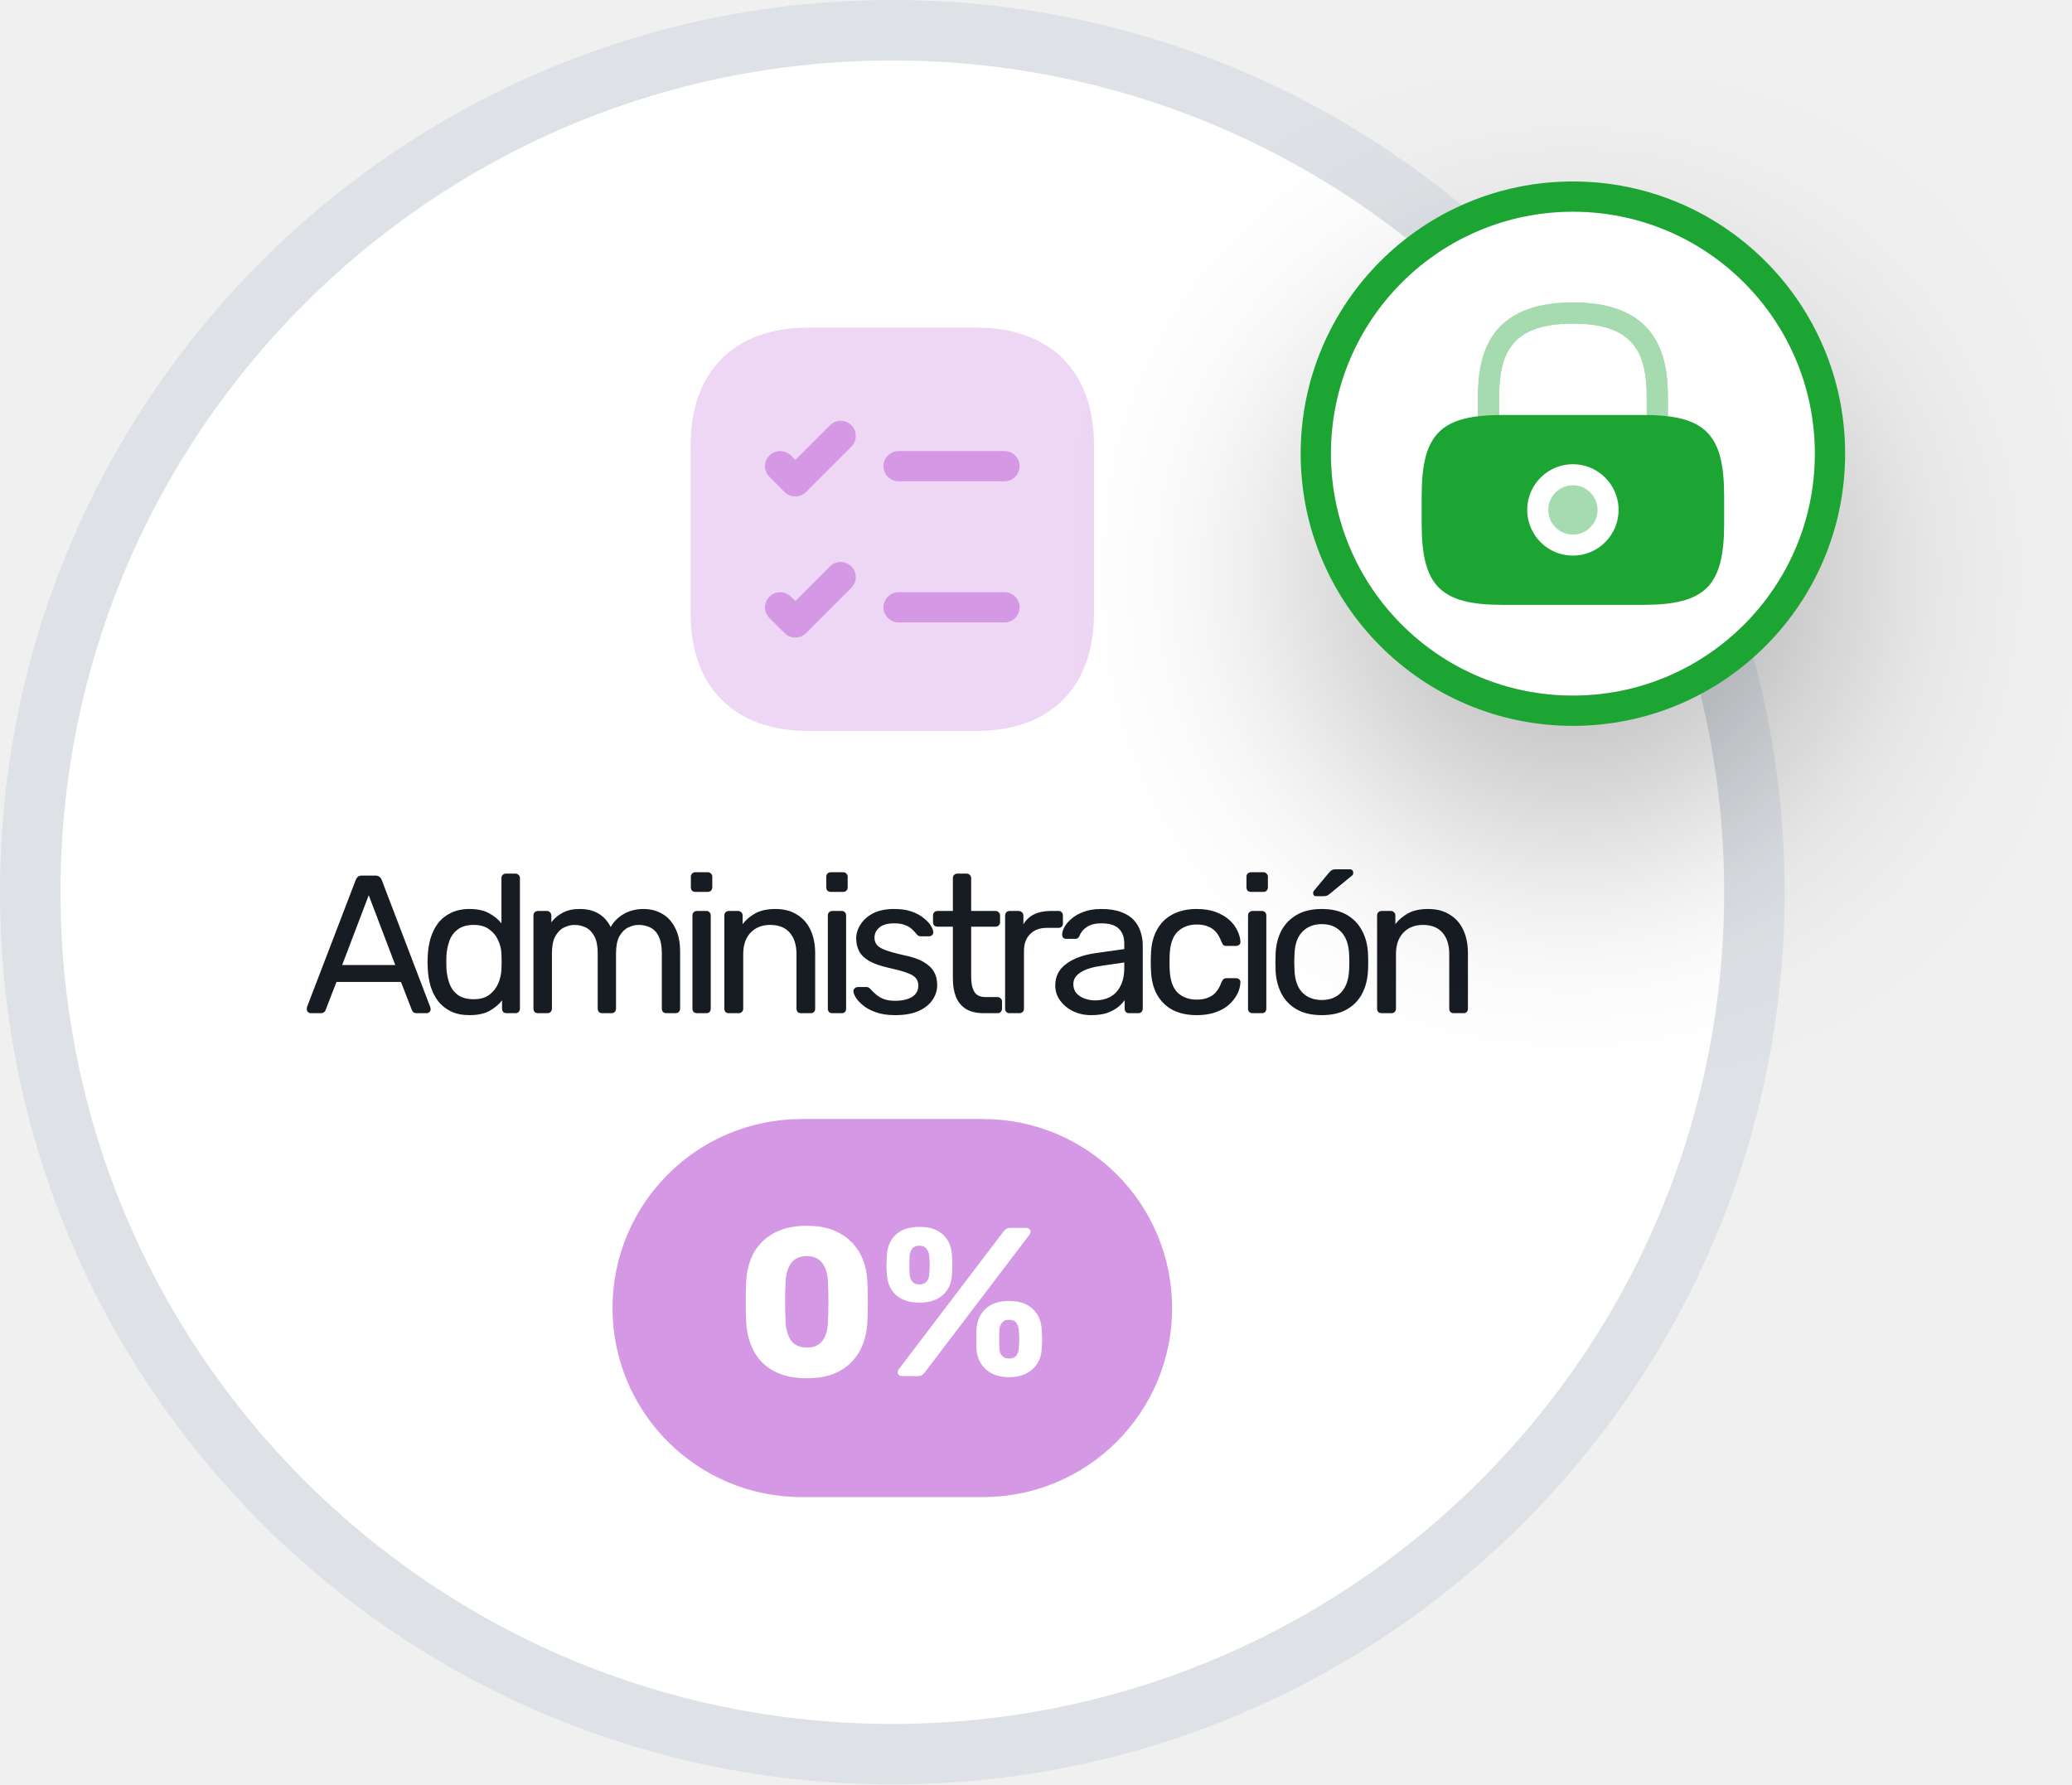
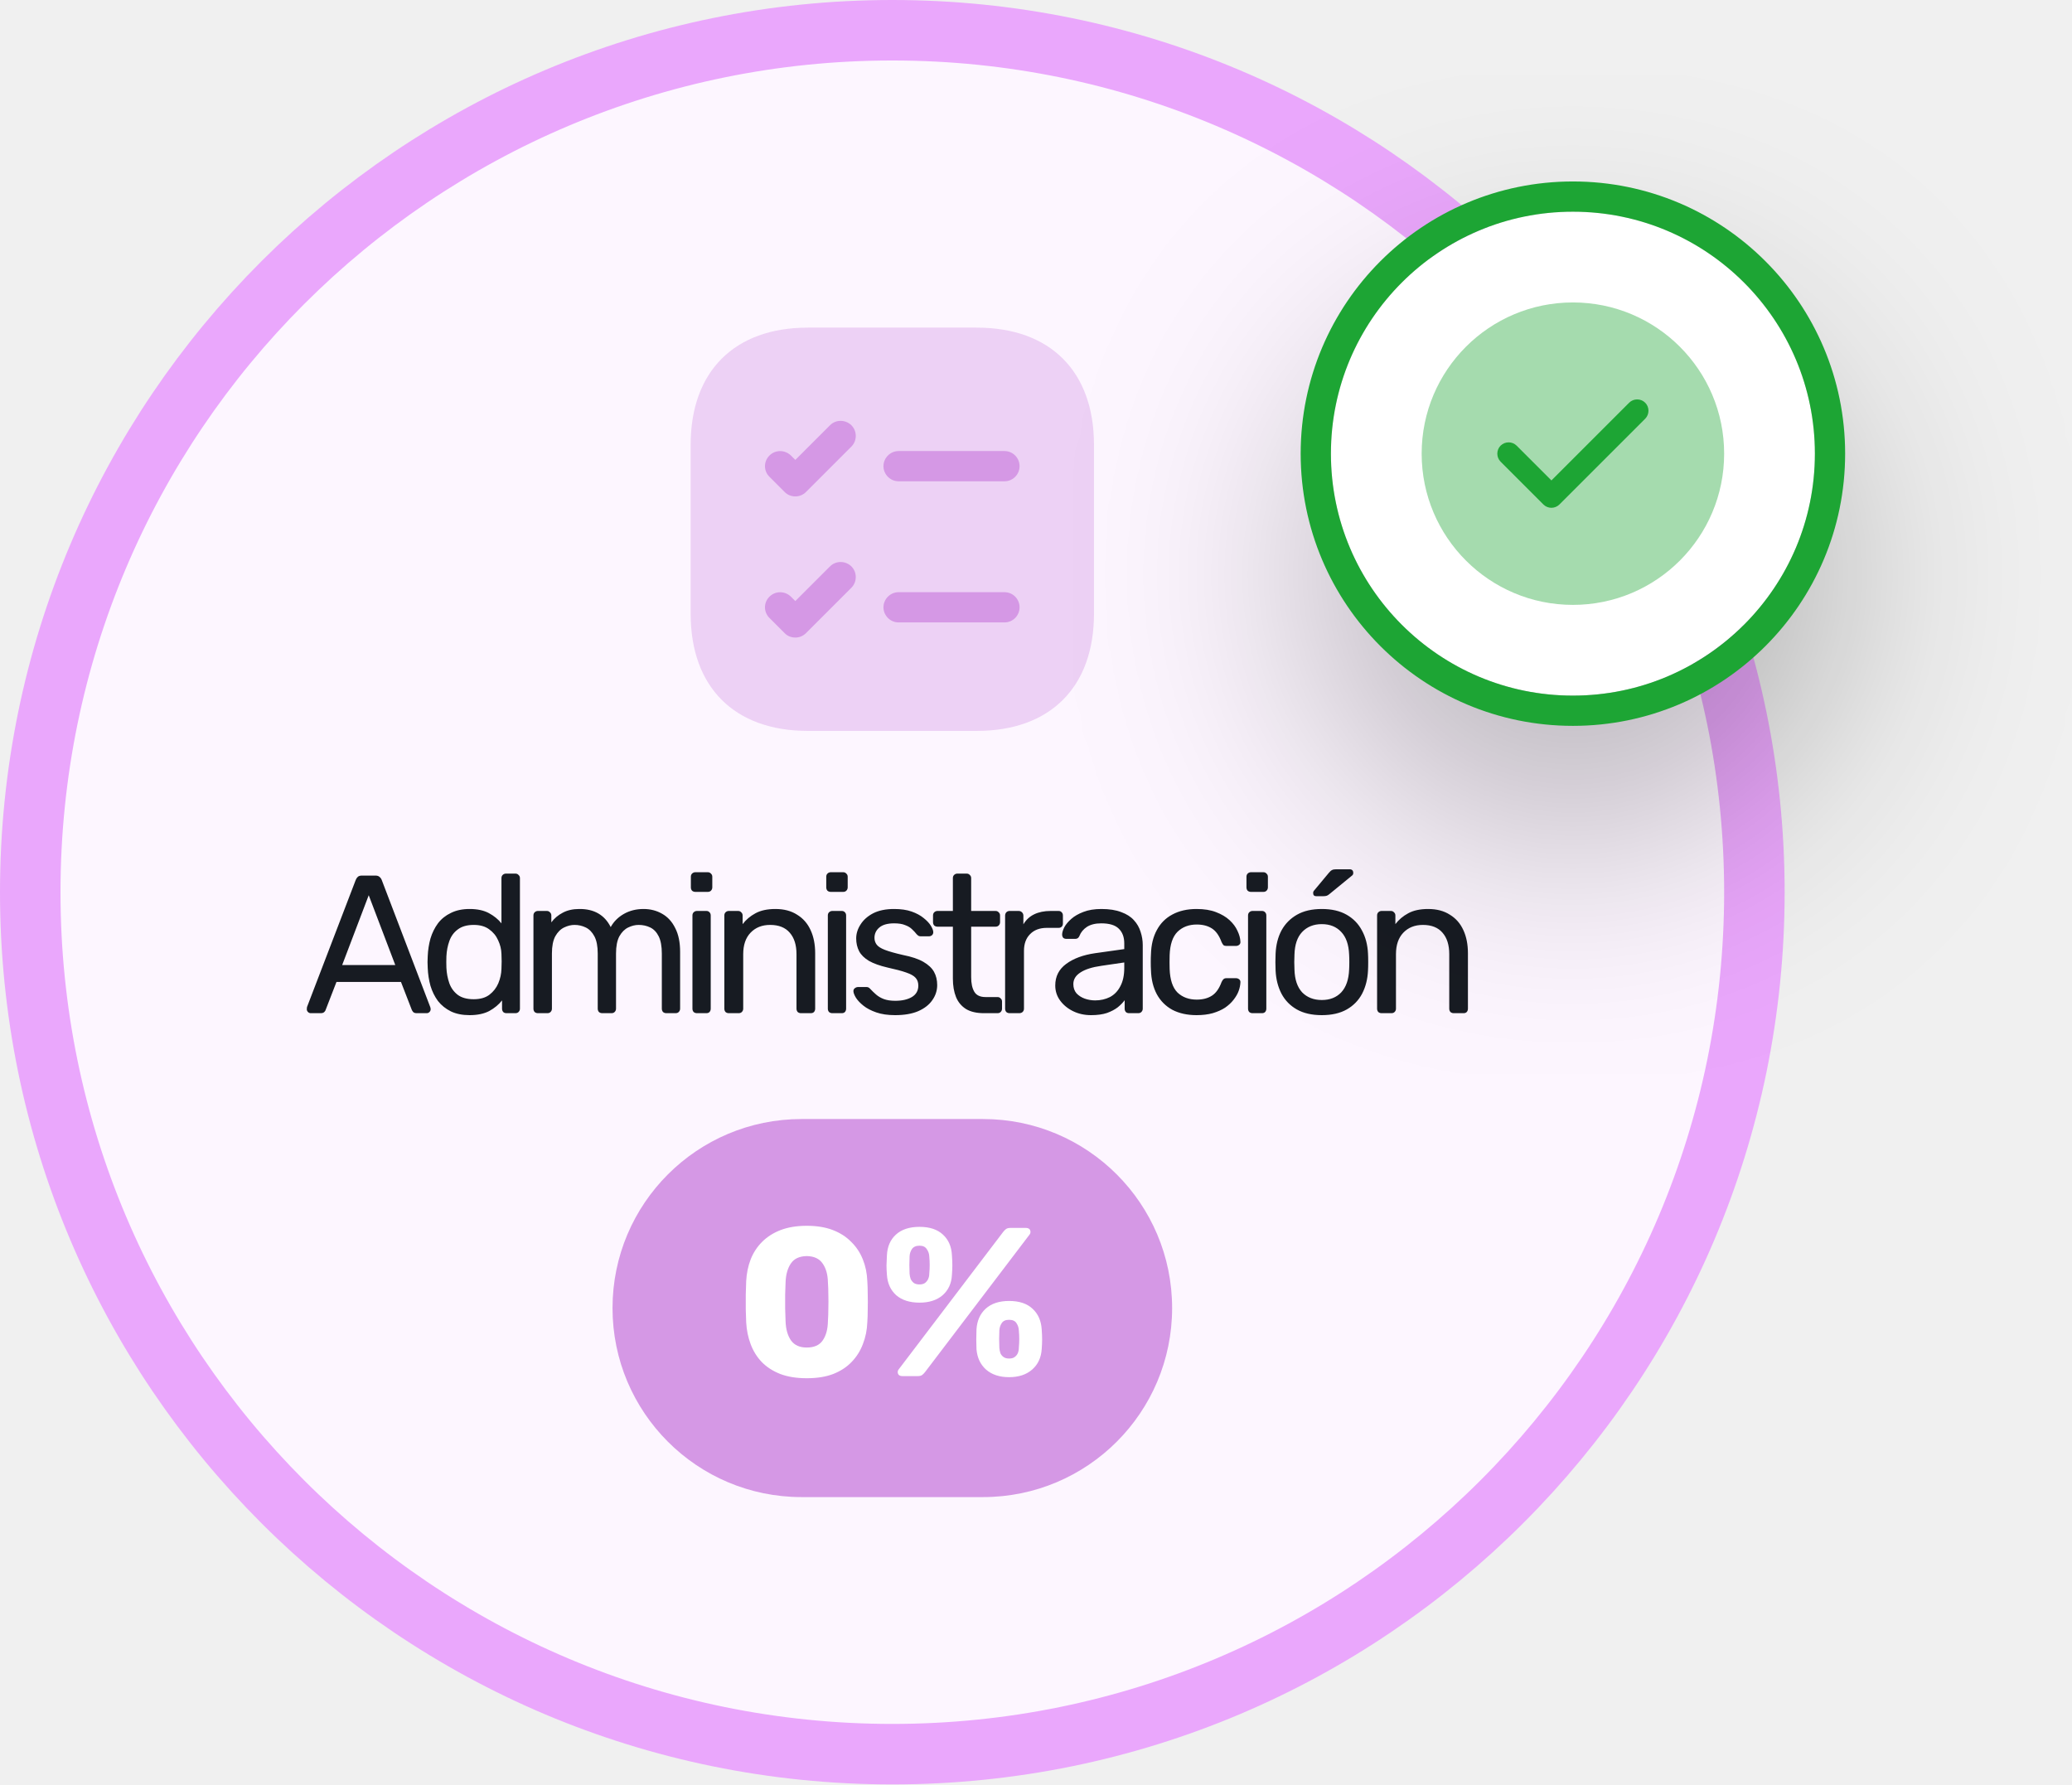
<svg xmlns="http://www.w3.org/2000/svg" width="137" height="118" viewBox="0 0 137 118" fill="none">
-   <rect x="2" y="2" width="114" height="114" rx="57" fill="white" />
-   <rect x="2" y="2" width="114" height="114" rx="57" stroke="#DEE2E6" stroke-width="4" />
+   <rect x="2" y="2" width="114" height="114" rx="57" fill="#FDF6FF" />
+   <rect x="2" y="2" width="114" height="114" rx="57" stroke="#EAA7FC" stroke-width="4" />
  <path opacity="0.4" d="M64.586 21.666H53.413C48.559 21.666 45.666 24.56 45.666 29.413V40.587C45.666 45.44 48.559 48.333 53.413 48.333H64.586C69.439 48.333 72.333 45.44 72.333 40.587V29.413C72.333 24.56 69.439 21.666 64.586 21.666Z" fill="#D598E5" />
  <path d="M67.414 30.827C67.414 31.373 66.974 31.827 66.414 31.827H59.414C58.867 31.827 58.414 31.373 58.414 30.827C58.414 30.28 58.867 29.827 59.414 29.827H66.414C66.974 29.827 67.414 30.28 67.414 30.827Z" fill="#D598E5" />
  <path d="M56.293 29.533L53.293 32.533C53.093 32.733 52.84 32.827 52.587 32.827C52.333 32.827 52.067 32.733 51.88 32.533L50.88 31.533C50.48 31.147 50.48 30.507 50.88 30.12C51.267 29.733 51.893 29.733 52.293 30.12L52.587 30.413L54.88 28.12C55.267 27.733 55.893 27.733 56.293 28.12C56.68 28.507 56.68 29.147 56.293 29.533Z" fill="#D598E5" />
  <path d="M67.414 40.16C67.414 40.707 66.974 41.16 66.414 41.16H59.414C58.867 41.16 58.414 40.707 58.414 40.16C58.414 39.614 58.867 39.16 59.414 39.16H66.414C66.974 39.16 67.414 39.614 67.414 40.16Z" fill="#D598E5" />
  <path d="M56.293 38.867L53.293 41.867C53.093 42.067 52.84 42.16 52.587 42.16C52.333 42.16 52.067 42.067 51.88 41.867L50.88 40.867C50.48 40.48 50.48 39.84 50.88 39.454C51.267 39.067 51.893 39.067 52.293 39.454L52.587 39.747L54.88 37.454C55.267 37.067 55.893 37.067 56.293 37.454C56.68 37.84 56.68 38.48 56.293 38.867Z" fill="#D598E5" />
  <path d="M20.545 67C20.476 67 20.415 66.974 20.363 66.922C20.311 66.87 20.285 66.809 20.285 66.74C20.285 66.697 20.29 66.649 20.298 66.597L23.522 58.186C23.557 58.099 23.605 58.03 23.665 57.978C23.726 57.926 23.817 57.9 23.938 57.9H24.822C24.935 57.9 25.021 57.926 25.082 57.978C25.151 58.03 25.203 58.099 25.238 58.186L28.449 66.597C28.466 66.649 28.475 66.697 28.475 66.74C28.475 66.809 28.449 66.87 28.397 66.922C28.345 66.974 28.285 67 28.215 67H27.552C27.448 67 27.37 66.974 27.318 66.922C27.275 66.87 27.244 66.822 27.227 66.779L26.512 64.933H22.248L21.533 66.779C21.524 66.822 21.494 66.87 21.442 66.922C21.39 66.974 21.312 67 21.208 67H20.545ZM22.625 63.815H26.135L24.38 59.2L22.625 63.815ZM31.05 67.13C30.573 67.13 30.162 67.048 29.815 66.883C29.468 66.71 29.182 66.48 28.957 66.194C28.74 65.899 28.576 65.566 28.463 65.193C28.359 64.82 28.298 64.426 28.281 64.01C28.272 63.871 28.268 63.741 28.268 63.62C28.268 63.499 28.272 63.369 28.281 63.23C28.298 62.823 28.359 62.433 28.463 62.06C28.576 61.687 28.74 61.354 28.957 61.059C29.182 60.764 29.468 60.535 29.815 60.37C30.162 60.197 30.573 60.11 31.05 60.11C31.561 60.11 31.986 60.201 32.324 60.383C32.662 60.565 32.939 60.79 33.156 61.059V58.069C33.156 57.982 33.182 57.913 33.234 57.861C33.295 57.8 33.368 57.77 33.455 57.77H34.079C34.166 57.77 34.235 57.8 34.287 57.861C34.348 57.913 34.378 57.982 34.378 58.069V66.701C34.378 66.788 34.348 66.861 34.287 66.922C34.235 66.974 34.166 67 34.079 67H33.494C33.399 67 33.325 66.974 33.273 66.922C33.221 66.861 33.195 66.788 33.195 66.701V66.155C32.978 66.432 32.697 66.666 32.35 66.857C32.003 67.039 31.57 67.13 31.05 67.13ZM31.323 66.077C31.756 66.077 32.103 65.977 32.363 65.778C32.623 65.579 32.818 65.327 32.948 65.024C33.078 64.712 33.147 64.396 33.156 64.075C33.165 63.936 33.169 63.772 33.169 63.581C33.169 63.382 33.165 63.213 33.156 63.074C33.147 62.771 33.074 62.472 32.935 62.177C32.805 61.882 32.606 61.64 32.337 61.449C32.077 61.258 31.739 61.163 31.323 61.163C30.881 61.163 30.53 61.263 30.27 61.462C30.01 61.653 29.824 61.908 29.711 62.229C29.598 62.541 29.533 62.879 29.516 63.243C29.507 63.494 29.507 63.746 29.516 63.997C29.533 64.361 29.598 64.703 29.711 65.024C29.824 65.336 30.01 65.592 30.27 65.791C30.53 65.982 30.881 66.077 31.323 66.077ZM35.57 67C35.484 67 35.41 66.974 35.349 66.922C35.297 66.861 35.271 66.788 35.271 66.701V60.539C35.271 60.452 35.297 60.383 35.349 60.331C35.41 60.27 35.484 60.24 35.57 60.24H36.155C36.242 60.24 36.311 60.27 36.363 60.331C36.424 60.383 36.454 60.452 36.454 60.539V60.994C36.654 60.725 36.905 60.513 37.208 60.357C37.512 60.192 37.876 60.11 38.3 60.11C39.28 60.101 39.973 60.5 40.38 61.306C40.58 60.942 40.87 60.652 41.251 60.435C41.633 60.218 42.066 60.11 42.551 60.11C43.002 60.11 43.409 60.214 43.773 60.422C44.146 60.63 44.436 60.946 44.644 61.371C44.861 61.787 44.969 62.311 44.969 62.944V66.701C44.969 66.788 44.939 66.861 44.878 66.922C44.826 66.974 44.757 67 44.67 67H44.059C43.973 67 43.899 66.974 43.838 66.922C43.786 66.861 43.76 66.788 43.76 66.701V63.061C43.76 62.576 43.691 62.194 43.552 61.917C43.414 61.64 43.227 61.445 42.993 61.332C42.759 61.219 42.504 61.163 42.226 61.163C42.001 61.163 41.771 61.219 41.537 61.332C41.303 61.445 41.108 61.64 40.952 61.917C40.805 62.194 40.731 62.576 40.731 63.061V66.701C40.731 66.788 40.701 66.861 40.64 66.922C40.588 66.974 40.519 67 40.432 67H39.821C39.735 67 39.661 66.974 39.6 66.922C39.548 66.861 39.522 66.788 39.522 66.701V63.061C39.522 62.576 39.449 62.194 39.301 61.917C39.154 61.64 38.963 61.445 38.729 61.332C38.495 61.219 38.248 61.163 37.988 61.163C37.763 61.163 37.533 61.219 37.299 61.332C37.065 61.445 36.87 61.64 36.714 61.917C36.567 62.194 36.493 62.571 36.493 63.048V66.701C36.493 66.788 36.463 66.861 36.402 66.922C36.35 66.974 36.281 67 36.194 67H35.57ZM46.083 67C45.996 67 45.923 66.974 45.862 66.922C45.81 66.861 45.784 66.788 45.784 66.701V60.539C45.784 60.452 45.81 60.383 45.862 60.331C45.923 60.27 45.996 60.24 46.083 60.24H46.707C46.794 60.24 46.863 60.27 46.915 60.331C46.967 60.383 46.993 60.452 46.993 60.539V66.701C46.993 66.788 46.967 66.861 46.915 66.922C46.863 66.974 46.794 67 46.707 67H46.083ZM45.979 58.979C45.892 58.979 45.819 58.953 45.758 58.901C45.706 58.84 45.68 58.767 45.68 58.68V57.978C45.68 57.891 45.706 57.822 45.758 57.77C45.819 57.709 45.892 57.679 45.979 57.679H46.798C46.885 57.679 46.954 57.709 47.006 57.77C47.067 57.822 47.097 57.891 47.097 57.978V58.68C47.097 58.767 47.067 58.84 47.006 58.901C46.954 58.953 46.885 58.979 46.798 58.979H45.979ZM48.192 67C48.105 67 48.031 66.974 47.971 66.922C47.919 66.861 47.893 66.788 47.893 66.701V60.539C47.893 60.452 47.919 60.383 47.971 60.331C48.031 60.27 48.105 60.24 48.192 60.24H48.803C48.889 60.24 48.959 60.27 49.011 60.331C49.071 60.383 49.102 60.452 49.102 60.539V61.111C49.327 60.816 49.609 60.578 49.947 60.396C50.293 60.205 50.735 60.11 51.273 60.11C51.836 60.11 52.313 60.236 52.703 60.487C53.101 60.73 53.4 61.072 53.6 61.514C53.799 61.947 53.899 62.454 53.899 63.035V66.701C53.899 66.788 53.873 66.861 53.821 66.922C53.769 66.974 53.699 67 53.613 67H52.963C52.876 67 52.802 66.974 52.742 66.922C52.69 66.861 52.664 66.788 52.664 66.701V63.1C52.664 62.493 52.516 62.021 52.222 61.683C51.927 61.336 51.494 61.163 50.922 61.163C50.384 61.163 49.951 61.336 49.622 61.683C49.301 62.021 49.141 62.493 49.141 63.1V66.701C49.141 66.788 49.11 66.861 49.05 66.922C48.998 66.974 48.928 67 48.842 67H48.192ZM55.035 67C54.949 67 54.875 66.974 54.814 66.922C54.762 66.861 54.736 66.788 54.736 66.701V60.539C54.736 60.452 54.762 60.383 54.814 60.331C54.875 60.27 54.949 60.24 55.035 60.24H55.659C55.746 60.24 55.815 60.27 55.867 60.331C55.919 60.383 55.945 60.452 55.945 60.539V66.701C55.945 66.788 55.919 66.861 55.867 66.922C55.815 66.974 55.746 67 55.659 67H55.035ZM54.931 58.979C54.845 58.979 54.771 58.953 54.71 58.901C54.658 58.84 54.632 58.767 54.632 58.68V57.978C54.632 57.891 54.658 57.822 54.71 57.77C54.771 57.709 54.845 57.679 54.931 57.679H55.75C55.837 57.679 55.906 57.709 55.958 57.77C56.019 57.822 56.049 57.891 56.049 57.978V58.68C56.049 58.767 56.019 58.84 55.958 58.901C55.906 58.953 55.837 58.979 55.75 58.979H54.931ZM59.185 67.13C58.7 67.13 58.283 67.069 57.937 66.948C57.59 66.827 57.309 66.679 57.092 66.506C56.875 66.333 56.711 66.159 56.598 65.986C56.494 65.813 56.438 65.674 56.429 65.57C56.42 65.475 56.45 65.401 56.52 65.349C56.589 65.297 56.658 65.271 56.728 65.271H57.3C57.352 65.271 57.391 65.28 57.417 65.297C57.452 65.306 57.495 65.34 57.547 65.401C57.66 65.522 57.785 65.644 57.924 65.765C58.062 65.886 58.231 65.986 58.431 66.064C58.639 66.142 58.895 66.181 59.198 66.181C59.64 66.181 60.004 66.099 60.29 65.934C60.576 65.761 60.719 65.509 60.719 65.18C60.719 64.963 60.658 64.79 60.537 64.66C60.424 64.53 60.216 64.413 59.913 64.309C59.618 64.205 59.211 64.097 58.691 63.984C58.171 63.863 57.759 63.715 57.456 63.542C57.153 63.36 56.936 63.148 56.806 62.905C56.676 62.654 56.611 62.372 56.611 62.06C56.611 61.739 56.706 61.432 56.897 61.137C57.087 60.834 57.365 60.587 57.729 60.396C58.102 60.205 58.565 60.11 59.12 60.11C59.571 60.11 59.956 60.166 60.277 60.279C60.597 60.392 60.862 60.535 61.07 60.708C61.278 60.873 61.434 61.037 61.538 61.202C61.642 61.367 61.698 61.505 61.707 61.618C61.715 61.705 61.69 61.778 61.629 61.839C61.568 61.891 61.499 61.917 61.421 61.917H60.875C60.814 61.917 60.762 61.904 60.719 61.878C60.684 61.852 60.65 61.822 60.615 61.787C60.528 61.674 60.424 61.562 60.303 61.449C60.19 61.336 60.038 61.245 59.848 61.176C59.666 61.098 59.423 61.059 59.12 61.059C58.687 61.059 58.361 61.15 58.145 61.332C57.928 61.514 57.82 61.744 57.82 62.021C57.82 62.186 57.867 62.333 57.963 62.463C58.058 62.593 58.24 62.71 58.509 62.814C58.778 62.918 59.176 63.031 59.705 63.152C60.277 63.265 60.727 63.416 61.057 63.607C61.386 63.798 61.62 64.019 61.759 64.27C61.898 64.521 61.967 64.812 61.967 65.141C61.967 65.505 61.858 65.839 61.642 66.142C61.434 66.445 61.122 66.688 60.706 66.87C60.298 67.043 59.791 67.13 59.185 67.13ZM65.058 67C64.573 67 64.178 66.909 63.875 66.727C63.572 66.536 63.351 66.272 63.212 65.934C63.073 65.587 63.004 65.18 63.004 64.712V61.28H61.99C61.903 61.28 61.83 61.254 61.769 61.202C61.717 61.141 61.691 61.068 61.691 60.981V60.539C61.691 60.452 61.717 60.383 61.769 60.331C61.83 60.27 61.903 60.24 61.99 60.24H63.004V58.069C63.004 57.982 63.03 57.913 63.082 57.861C63.143 57.8 63.216 57.77 63.303 57.77H63.914C64.001 57.77 64.07 57.8 64.122 57.861C64.183 57.913 64.213 57.982 64.213 58.069V60.24H65.825C65.912 60.24 65.981 60.27 66.033 60.331C66.094 60.383 66.124 60.452 66.124 60.539V60.981C66.124 61.068 66.094 61.141 66.033 61.202C65.981 61.254 65.912 61.28 65.825 61.28H64.213V64.621C64.213 65.028 64.282 65.349 64.421 65.583C64.56 65.817 64.807 65.934 65.162 65.934H65.955C66.042 65.934 66.111 65.964 66.163 66.025C66.224 66.077 66.254 66.146 66.254 66.233V66.701C66.254 66.788 66.224 66.861 66.163 66.922C66.111 66.974 66.042 67 65.955 67H65.058ZM66.756 67C66.669 67 66.596 66.974 66.535 66.922C66.483 66.861 66.457 66.788 66.457 66.701V60.552C66.457 60.465 66.483 60.392 66.535 60.331C66.596 60.27 66.669 60.24 66.756 60.24H67.354C67.441 60.24 67.514 60.27 67.575 60.331C67.636 60.392 67.666 60.465 67.666 60.552V61.124C67.84 60.829 68.078 60.608 68.381 60.461C68.684 60.314 69.049 60.24 69.473 60.24H69.993C70.08 60.24 70.149 60.27 70.201 60.331C70.253 60.383 70.279 60.452 70.279 60.539V61.072C70.279 61.159 70.253 61.228 70.201 61.28C70.149 61.332 70.08 61.358 69.993 61.358H69.213C68.745 61.358 68.377 61.497 68.108 61.774C67.84 62.043 67.705 62.411 67.705 62.879V66.701C67.705 66.788 67.675 66.861 67.614 66.922C67.553 66.974 67.48 67 67.393 67H66.756ZM72.139 67.13C71.706 67.13 71.311 67.043 70.956 66.87C70.601 66.697 70.315 66.463 70.098 66.168C69.881 65.873 69.773 65.54 69.773 65.167C69.773 64.569 70.016 64.092 70.501 63.737C70.986 63.382 71.619 63.148 72.399 63.035L74.336 62.762V62.385C74.336 61.969 74.215 61.644 73.972 61.41C73.738 61.176 73.352 61.059 72.815 61.059C72.425 61.059 72.109 61.137 71.866 61.293C71.632 61.449 71.467 61.648 71.372 61.891C71.32 62.021 71.229 62.086 71.099 62.086H70.514C70.419 62.086 70.345 62.06 70.293 62.008C70.25 61.947 70.228 61.878 70.228 61.8C70.228 61.67 70.276 61.51 70.371 61.319C70.475 61.128 70.631 60.942 70.839 60.76C71.047 60.578 71.311 60.426 71.632 60.305C71.961 60.175 72.36 60.11 72.828 60.11C73.348 60.11 73.786 60.179 74.141 60.318C74.496 60.448 74.774 60.626 74.973 60.851C75.181 61.076 75.328 61.332 75.415 61.618C75.51 61.904 75.558 62.194 75.558 62.489V66.701C75.558 66.788 75.528 66.861 75.467 66.922C75.415 66.974 75.346 67 75.259 67H74.661C74.566 67 74.492 66.974 74.44 66.922C74.388 66.861 74.362 66.788 74.362 66.701V66.142C74.249 66.298 74.098 66.454 73.907 66.61C73.716 66.757 73.478 66.883 73.192 66.987C72.906 67.082 72.555 67.13 72.139 67.13ZM72.412 66.155C72.767 66.155 73.092 66.081 73.387 65.934C73.682 65.778 73.911 65.54 74.076 65.219C74.249 64.898 74.336 64.495 74.336 64.01V63.646L72.828 63.867C72.213 63.954 71.749 64.101 71.437 64.309C71.125 64.508 70.969 64.764 70.969 65.076C70.969 65.319 71.038 65.522 71.177 65.687C71.324 65.843 71.506 65.96 71.723 66.038C71.948 66.116 72.178 66.155 72.412 66.155ZM79.117 67.13C78.502 67.13 77.969 67.013 77.518 66.779C77.076 66.536 76.734 66.194 76.491 65.752C76.248 65.301 76.118 64.764 76.101 64.14C76.092 64.01 76.088 63.837 76.088 63.62C76.088 63.403 76.092 63.23 76.101 63.1C76.118 62.476 76.248 61.943 76.491 61.501C76.734 61.05 77.076 60.708 77.518 60.474C77.969 60.231 78.502 60.11 79.117 60.11C79.62 60.11 80.049 60.179 80.404 60.318C80.768 60.457 81.067 60.634 81.301 60.851C81.535 61.068 81.708 61.302 81.821 61.553C81.942 61.804 82.007 62.043 82.016 62.268C82.025 62.355 81.999 62.424 81.938 62.476C81.877 62.528 81.804 62.554 81.717 62.554H81.093C81.006 62.554 80.941 62.537 80.898 62.502C80.855 62.459 80.811 62.389 80.768 62.294C80.612 61.869 80.4 61.57 80.131 61.397C79.862 61.224 79.529 61.137 79.13 61.137C78.61 61.137 78.185 61.297 77.856 61.618C77.535 61.939 77.362 62.454 77.336 63.165C77.327 63.477 77.327 63.78 77.336 64.075C77.362 64.794 77.535 65.314 77.856 65.635C78.185 65.947 78.61 66.103 79.13 66.103C79.529 66.103 79.862 66.016 80.131 65.843C80.4 65.67 80.612 65.371 80.768 64.946C80.811 64.851 80.855 64.786 80.898 64.751C80.941 64.708 81.006 64.686 81.093 64.686H81.717C81.804 64.686 81.877 64.712 81.938 64.764C81.999 64.816 82.025 64.885 82.016 64.972C82.007 65.154 81.968 65.34 81.899 65.531C81.83 65.722 81.717 65.917 81.561 66.116C81.414 66.307 81.227 66.48 81.002 66.636C80.777 66.783 80.504 66.905 80.183 67C79.871 67.087 79.516 67.13 79.117 67.13ZM82.819 67C82.732 67 82.659 66.974 82.598 66.922C82.546 66.861 82.52 66.788 82.52 66.701V60.539C82.52 60.452 82.546 60.383 82.598 60.331C82.659 60.27 82.732 60.24 82.819 60.24H83.443C83.529 60.24 83.599 60.27 83.651 60.331C83.703 60.383 83.729 60.452 83.729 60.539V66.701C83.729 66.788 83.703 66.861 83.651 66.922C83.599 66.974 83.529 67 83.443 67H82.819ZM82.715 58.979C82.628 58.979 82.555 58.953 82.494 58.901C82.442 58.84 82.416 58.767 82.416 58.68V57.978C82.416 57.891 82.442 57.822 82.494 57.77C82.555 57.709 82.628 57.679 82.715 57.679H83.534C83.621 57.679 83.69 57.709 83.742 57.77C83.802 57.822 83.833 57.891 83.833 57.978V58.68C83.833 58.767 83.802 58.84 83.742 58.901C83.69 58.953 83.621 58.979 83.534 58.979H82.715ZM87.397 67.13C86.739 67.13 86.188 67.004 85.746 66.753C85.304 66.502 84.966 66.155 84.732 65.713C84.498 65.262 84.368 64.751 84.342 64.179C84.334 64.032 84.329 63.845 84.329 63.62C84.329 63.386 84.334 63.2 84.342 63.061C84.368 62.48 84.498 61.969 84.732 61.527C84.975 61.085 85.317 60.738 85.759 60.487C86.201 60.236 86.747 60.11 87.397 60.11C88.047 60.11 88.593 60.236 89.035 60.487C89.477 60.738 89.815 61.085 90.049 61.527C90.292 61.969 90.426 62.48 90.452 63.061C90.461 63.2 90.465 63.386 90.465 63.62C90.465 63.845 90.461 64.032 90.452 64.179C90.426 64.751 90.296 65.262 90.062 65.713C89.828 66.155 89.49 66.502 89.048 66.753C88.606 67.004 88.056 67.13 87.397 67.13ZM87.397 66.129C87.935 66.129 88.364 65.96 88.684 65.622C89.005 65.275 89.178 64.773 89.204 64.114C89.213 63.984 89.217 63.819 89.217 63.62C89.217 63.421 89.213 63.256 89.204 63.126C89.178 62.467 89.005 61.969 88.684 61.631C88.364 61.284 87.935 61.111 87.397 61.111C86.86 61.111 86.427 61.284 86.097 61.631C85.777 61.969 85.608 62.467 85.59 63.126C85.582 63.256 85.577 63.421 85.577 63.62C85.577 63.819 85.582 63.984 85.59 64.114C85.608 64.773 85.777 65.275 86.097 65.622C86.427 65.96 86.86 66.129 87.397 66.129ZM87.033 59.265C86.895 59.265 86.825 59.196 86.825 59.057C86.825 58.988 86.847 58.931 86.89 58.888L87.865 57.718C87.943 57.623 88.013 57.562 88.073 57.536C88.134 57.501 88.225 57.484 88.346 57.484H89.23C89.395 57.484 89.477 57.566 89.477 57.731C89.477 57.792 89.456 57.844 89.412 57.887L87.904 59.122C87.835 59.183 87.77 59.222 87.709 59.239C87.649 59.256 87.571 59.265 87.475 59.265H87.033ZM91.352 67C91.265 67 91.192 66.974 91.131 66.922C91.079 66.861 91.053 66.788 91.053 66.701V60.539C91.053 60.452 91.079 60.383 91.131 60.331C91.192 60.27 91.265 60.24 91.352 60.24H91.963C92.05 60.24 92.119 60.27 92.171 60.331C92.232 60.383 92.262 60.452 92.262 60.539V61.111C92.487 60.816 92.769 60.578 93.107 60.396C93.454 60.205 93.896 60.11 94.433 60.11C94.996 60.11 95.473 60.236 95.863 60.487C96.262 60.73 96.561 61.072 96.76 61.514C96.959 61.947 97.059 62.454 97.059 63.035V66.701C97.059 66.788 97.033 66.861 96.981 66.922C96.929 66.974 96.86 67 96.773 67H96.123C96.036 67 95.963 66.974 95.902 66.922C95.85 66.861 95.824 66.788 95.824 66.701V63.1C95.824 62.493 95.677 62.021 95.382 61.683C95.087 61.336 94.654 61.163 94.082 61.163C93.545 61.163 93.111 61.336 92.782 61.683C92.461 62.021 92.301 62.493 92.301 63.1V66.701C92.301 66.788 92.271 66.861 92.21 66.922C92.158 66.974 92.089 67 92.002 67H91.352Z" fill="#171B22" />
  <rect x="40.5" y="74" width="37" height="25" rx="12.5" fill="#D598E5" />
  <path d="M53.342 91.14C52.67 91.14 52.086 91.047 51.592 90.86C51.097 90.664 50.686 90.398 50.36 90.062C50.042 89.726 49.8 89.334 49.632 88.886C49.464 88.438 49.366 87.957 49.338 87.444C49.328 87.192 49.319 86.907 49.31 86.59C49.31 86.263 49.31 85.937 49.31 85.61C49.319 85.274 49.328 84.975 49.338 84.714C49.366 84.201 49.464 83.725 49.632 83.286C49.809 82.838 50.061 82.451 50.388 82.124C50.724 81.788 51.134 81.527 51.62 81.34C52.114 81.153 52.688 81.06 53.342 81.06C54.004 81.06 54.578 81.153 55.064 81.34C55.549 81.527 55.955 81.788 56.282 82.124C56.618 82.451 56.874 82.838 57.052 83.286C57.229 83.725 57.327 84.201 57.346 84.714C57.364 84.975 57.374 85.274 57.374 85.61C57.383 85.937 57.383 86.263 57.374 86.59C57.374 86.907 57.364 87.192 57.346 87.444C57.327 87.957 57.229 88.438 57.052 88.886C56.884 89.334 56.636 89.726 56.31 90.062C55.992 90.398 55.586 90.664 55.092 90.86C54.606 91.047 54.023 91.14 53.342 91.14ZM53.342 89.11C53.827 89.11 54.177 88.956 54.392 88.648C54.616 88.331 54.732 87.906 54.742 87.374C54.76 87.103 54.77 86.819 54.77 86.52C54.779 86.221 54.779 85.923 54.77 85.624C54.77 85.325 54.76 85.05 54.742 84.798C54.732 84.285 54.616 83.869 54.392 83.552C54.177 83.235 53.827 83.071 53.342 83.062C52.856 83.071 52.506 83.235 52.292 83.552C52.077 83.869 51.96 84.285 51.942 84.798C51.932 85.05 51.923 85.325 51.914 85.624C51.914 85.923 51.914 86.221 51.914 86.52C51.923 86.819 51.932 87.103 51.942 87.374C51.96 87.906 52.082 88.331 52.306 88.648C52.53 88.956 52.875 89.11 53.342 89.11ZM59.679 91C59.465 91 59.357 90.907 59.357 90.72C59.357 90.664 59.376 90.613 59.413 90.566L66.329 81.466C66.395 81.382 66.46 81.317 66.525 81.27C66.591 81.223 66.689 81.2 66.819 81.2H67.813C68.028 81.2 68.135 81.293 68.135 81.48C68.135 81.536 68.117 81.587 68.079 81.634L61.163 90.734C61.098 90.818 61.033 90.883 60.967 90.93C60.902 90.977 60.804 91 60.673 91H59.679ZM66.721 91.07C66.087 91.07 65.578 90.902 65.195 90.566C64.822 90.23 64.612 89.782 64.565 89.222C64.556 88.979 64.551 88.765 64.551 88.578C64.551 88.391 64.556 88.167 64.565 87.906C64.603 87.337 64.803 86.884 65.167 86.548C65.541 86.203 66.059 86.03 66.721 86.03C67.393 86.03 67.911 86.203 68.275 86.548C68.639 86.884 68.84 87.337 68.877 87.906C68.896 88.167 68.905 88.391 68.905 88.578C68.905 88.765 68.896 88.979 68.877 89.222C68.84 89.782 68.63 90.23 68.247 90.566C67.865 90.902 67.356 91.07 66.721 91.07ZM66.721 89.838C66.88 89.838 67.001 89.805 67.085 89.74C67.179 89.675 67.249 89.591 67.295 89.488C67.342 89.376 67.365 89.259 67.365 89.138C67.384 88.923 67.393 88.727 67.393 88.55C67.393 88.373 67.384 88.181 67.365 87.976C67.356 87.799 67.305 87.64 67.211 87.5C67.118 87.351 66.955 87.276 66.721 87.276C66.488 87.276 66.325 87.351 66.231 87.5C66.138 87.64 66.087 87.799 66.077 87.976C66.068 88.181 66.063 88.373 66.063 88.55C66.063 88.727 66.068 88.923 66.077 89.138C66.087 89.259 66.11 89.376 66.147 89.488C66.194 89.591 66.264 89.675 66.357 89.74C66.451 89.805 66.572 89.838 66.721 89.838ZM60.799 86.142C60.155 86.142 59.642 85.979 59.259 85.652C58.886 85.316 58.681 84.868 58.643 84.308C58.625 84.065 58.615 83.855 58.615 83.678C58.625 83.491 58.634 83.267 58.643 83.006C58.671 82.437 58.867 81.984 59.231 81.648C59.605 81.303 60.127 81.13 60.799 81.13C61.471 81.13 61.989 81.303 62.353 81.648C62.717 81.984 62.913 82.437 62.941 83.006C62.96 83.267 62.969 83.491 62.969 83.678C62.969 83.855 62.96 84.065 62.941 84.308C62.913 84.868 62.708 85.316 62.325 85.652C61.943 85.979 61.434 86.142 60.799 86.142ZM60.799 84.938C60.949 84.938 61.07 84.905 61.163 84.84C61.257 84.765 61.327 84.677 61.373 84.574C61.42 84.462 61.443 84.35 61.443 84.238C61.462 84.023 61.471 83.827 61.471 83.65C61.471 83.473 61.462 83.281 61.443 83.076C61.434 82.899 61.378 82.74 61.275 82.6C61.182 82.451 61.023 82.376 60.799 82.376C60.566 82.376 60.398 82.451 60.295 82.6C60.202 82.74 60.151 82.899 60.141 83.076C60.132 83.281 60.127 83.473 60.127 83.65C60.127 83.827 60.132 84.023 60.141 84.238C60.151 84.35 60.174 84.462 60.211 84.574C60.258 84.677 60.328 84.765 60.421 84.84C60.515 84.905 60.641 84.938 60.799 84.938Z" fill="white" />
-   <g filter="url(#filter0_d_15958_19588)">
+   <g filter="url(#filter0_d_16167_41096)">
    <rect x="88" y="14" width="32" height="32" rx="16" fill="white" />
    <rect x="87" y="13" width="34" height="34" rx="17" stroke="#1DA534" stroke-width="2" />
-     <path opacity="0.4" d="M103.999 32.84C104.485 32.84 104.879 33.234 104.879 33.72C104.879 34.206 104.485 34.6 103.999 34.6C103.513 34.599 103.119 34.206 103.119 33.72C103.119 33.234 103.513 32.84 103.999 32.84Z" fill="#1DA534" stroke="#1DA534" stroke-width="1.5" />
-     <path d="M99.35 28.19H108.65C110.674 28.19 111.735 28.511 112.332 29.108C112.929 29.705 113.25 30.766 113.25 32.79V34.65C113.25 36.673 112.929 37.736 112.332 38.333C111.735 38.929 110.673 39.249 108.65 39.249H99.35C97.327 39.249 96.265 38.929 95.668 38.333C95.071 37.736 94.75 36.673 94.75 34.65V32.79C94.75 30.766 95.071 29.705 95.668 29.108C96.265 28.511 97.326 28.19 99.35 28.19ZM104 29.95C101.914 29.95 100.23 31.648 100.23 33.72C100.231 35.793 101.914 37.49 104 37.49C106.086 37.49 107.769 35.793 107.77 33.72C107.77 31.648 106.086 29.95 104 29.95Z" fill="#1DA534" stroke="#1DA534" stroke-width="1.5" />
-     <g opacity="0.4">
-       <mask id="path-14-inside-1_15958_19588" fill="white">
-         <path d="M99.121 27.45V26.28C99.121 23.35 99.951 21.4 104.001 21.4C108.051 21.4 108.881 23.35 108.881 26.28V27.45C109.391 27.46 109.851 27.48 110.281 27.54V26.28C110.281 23.58 109.631 20 104.001 20C98.371 20 97.721 23.58 97.721 26.28V27.53C98.141 27.48 98.611 27.45 99.121 27.45Z" />
-       </mask>
-       <path d="M99.121 27.45V26.28C99.121 23.35 99.951 21.4 104.001 21.4C108.051 21.4 108.881 23.35 108.881 26.28V27.45C109.391 27.46 109.851 27.48 110.281 27.54V26.28C110.281 23.58 109.631 20 104.001 20C98.371 20 97.721 23.58 97.721 26.28V27.53C98.141 27.48 98.611 27.45 99.121 27.45Z" fill="#1DA534" />
-       <path d="M99.121 27.45V28.95H100.621V27.45H99.121ZM108.881 27.45H107.381V28.921L108.851 28.95L108.881 27.45ZM110.281 27.54L110.073 29.026L111.781 29.264V27.54H110.281ZM110.281 26.28H108.781H110.281ZM97.721 27.53H96.221V29.219L97.898 29.02L97.721 27.53ZM99.121 27.45H100.621V26.28H99.121H97.621V27.45H99.121ZM99.121 26.28H100.621C100.621 24.883 100.837 24.129 101.193 23.703C101.498 23.338 102.182 22.9 104.001 22.9V21.4V19.9C101.769 19.9 100.014 20.436 98.891 21.779C97.82 23.061 97.621 24.747 97.621 26.28H99.121ZM104.001 21.4V22.9C105.819 22.9 106.504 23.338 106.809 23.703C107.165 24.129 107.381 24.883 107.381 26.28H108.881H110.381C110.381 24.747 110.182 23.061 109.11 21.779C107.988 20.436 106.232 19.9 104.001 19.9V21.4ZM108.881 26.28H107.381V27.45H108.881H110.381V26.28H108.881ZM108.881 27.45L108.851 28.95C109.349 28.959 109.735 28.979 110.073 29.026L110.281 27.54L110.488 26.054C109.966 25.982 109.433 25.96 108.91 25.95L108.881 27.45ZM110.281 27.54H111.781V26.28H110.281H108.781V27.54H110.281ZM110.281 26.28H111.781C111.781 24.867 111.625 22.895 110.479 21.265C109.257 19.525 107.156 18.5 104.001 18.5V20V21.5C106.475 21.5 107.515 22.265 108.025 22.99C108.611 23.825 108.781 24.993 108.781 26.28H110.281ZM104.001 20V18.5C100.845 18.5 98.745 19.525 97.522 21.265C96.376 22.895 96.221 24.867 96.221 26.28H97.721H99.221C99.221 24.993 99.39 23.825 99.977 22.99C100.487 22.265 101.526 21.5 104.001 21.5V20ZM97.721 26.28H96.221V27.53H97.721H99.221V26.28H97.721ZM97.721 27.53L97.898 29.02C98.258 28.977 98.669 28.95 99.121 28.95V27.45V25.95C98.552 25.95 98.023 25.983 97.543 26.041L97.721 27.53Z" fill="#1DA534" mask="url(#path-14-inside-1_15958_19588)" />
-     </g>
+     <path opacity="0.4" d="M104 40C109.523 40 114 35.523 114 30C114 24.477 109.523 20 104 20C98.477 20 94 24.477 94 30C94 35.523 98.477 40 104 40Z" fill="#1DA534" />
+     <path d="M102.579 33.58C102.379 33.58 102.189 33.5 102.049 33.36L99.219 30.53C98.93 30.24 98.93 29.76 99.219 29.47C99.51 29.18 99.99 29.18 100.279 29.47L102.579 31.77L107.719 26.63C108.009 26.34 108.489 26.34 108.779 26.63C109.069 26.92 109.069 27.4 108.779 27.69L103.109 33.36C102.969 33.5 102.779 33.58 102.579 33.58Z" fill="#1DA534" />
  </g>
  <defs>
-     <filter id="filter0_d_15958_19588" x="71" y="5" width="66" height="66" filterUnits="userSpaceOnUse" color-interpolation-filters="sRGB">
+     <filter id="filter0_d_16167_41096" x="71" y="5" width="66" height="66" filterUnits="userSpaceOnUse" color-interpolation-filters="sRGB">
      <feFlood flood-opacity="0" result="BackgroundImageFix" />
      <feColorMatrix in="SourceAlpha" type="matrix" values="0 0 0 0 0 0 0 0 0 0 0 0 0 0 0 0 0 0 127 0" result="hardAlpha" />
      <feOffset dy="8" />
      <feGaussianBlur stdDeviation="7.5" />
      <feColorMatrix type="matrix" values="0 0 0 0 0 0 0 0 0 0 0 0 0 0 0 0 0 0 0.25 0" />
-       <feBlend mode="normal" in2="BackgroundImageFix" result="effect1_dropShadow_15958_19588" />
-       <feBlend mode="normal" in="SourceGraphic" in2="effect1_dropShadow_15958_19588" result="shape" />
+       <feBlend mode="normal" in2="BackgroundImageFix" result="effect1_dropShadow_16167_41096" />
+       <feBlend mode="normal" in="SourceGraphic" in2="effect1_dropShadow_16167_41096" result="shape" />
    </filter>
  </defs>
</svg>
